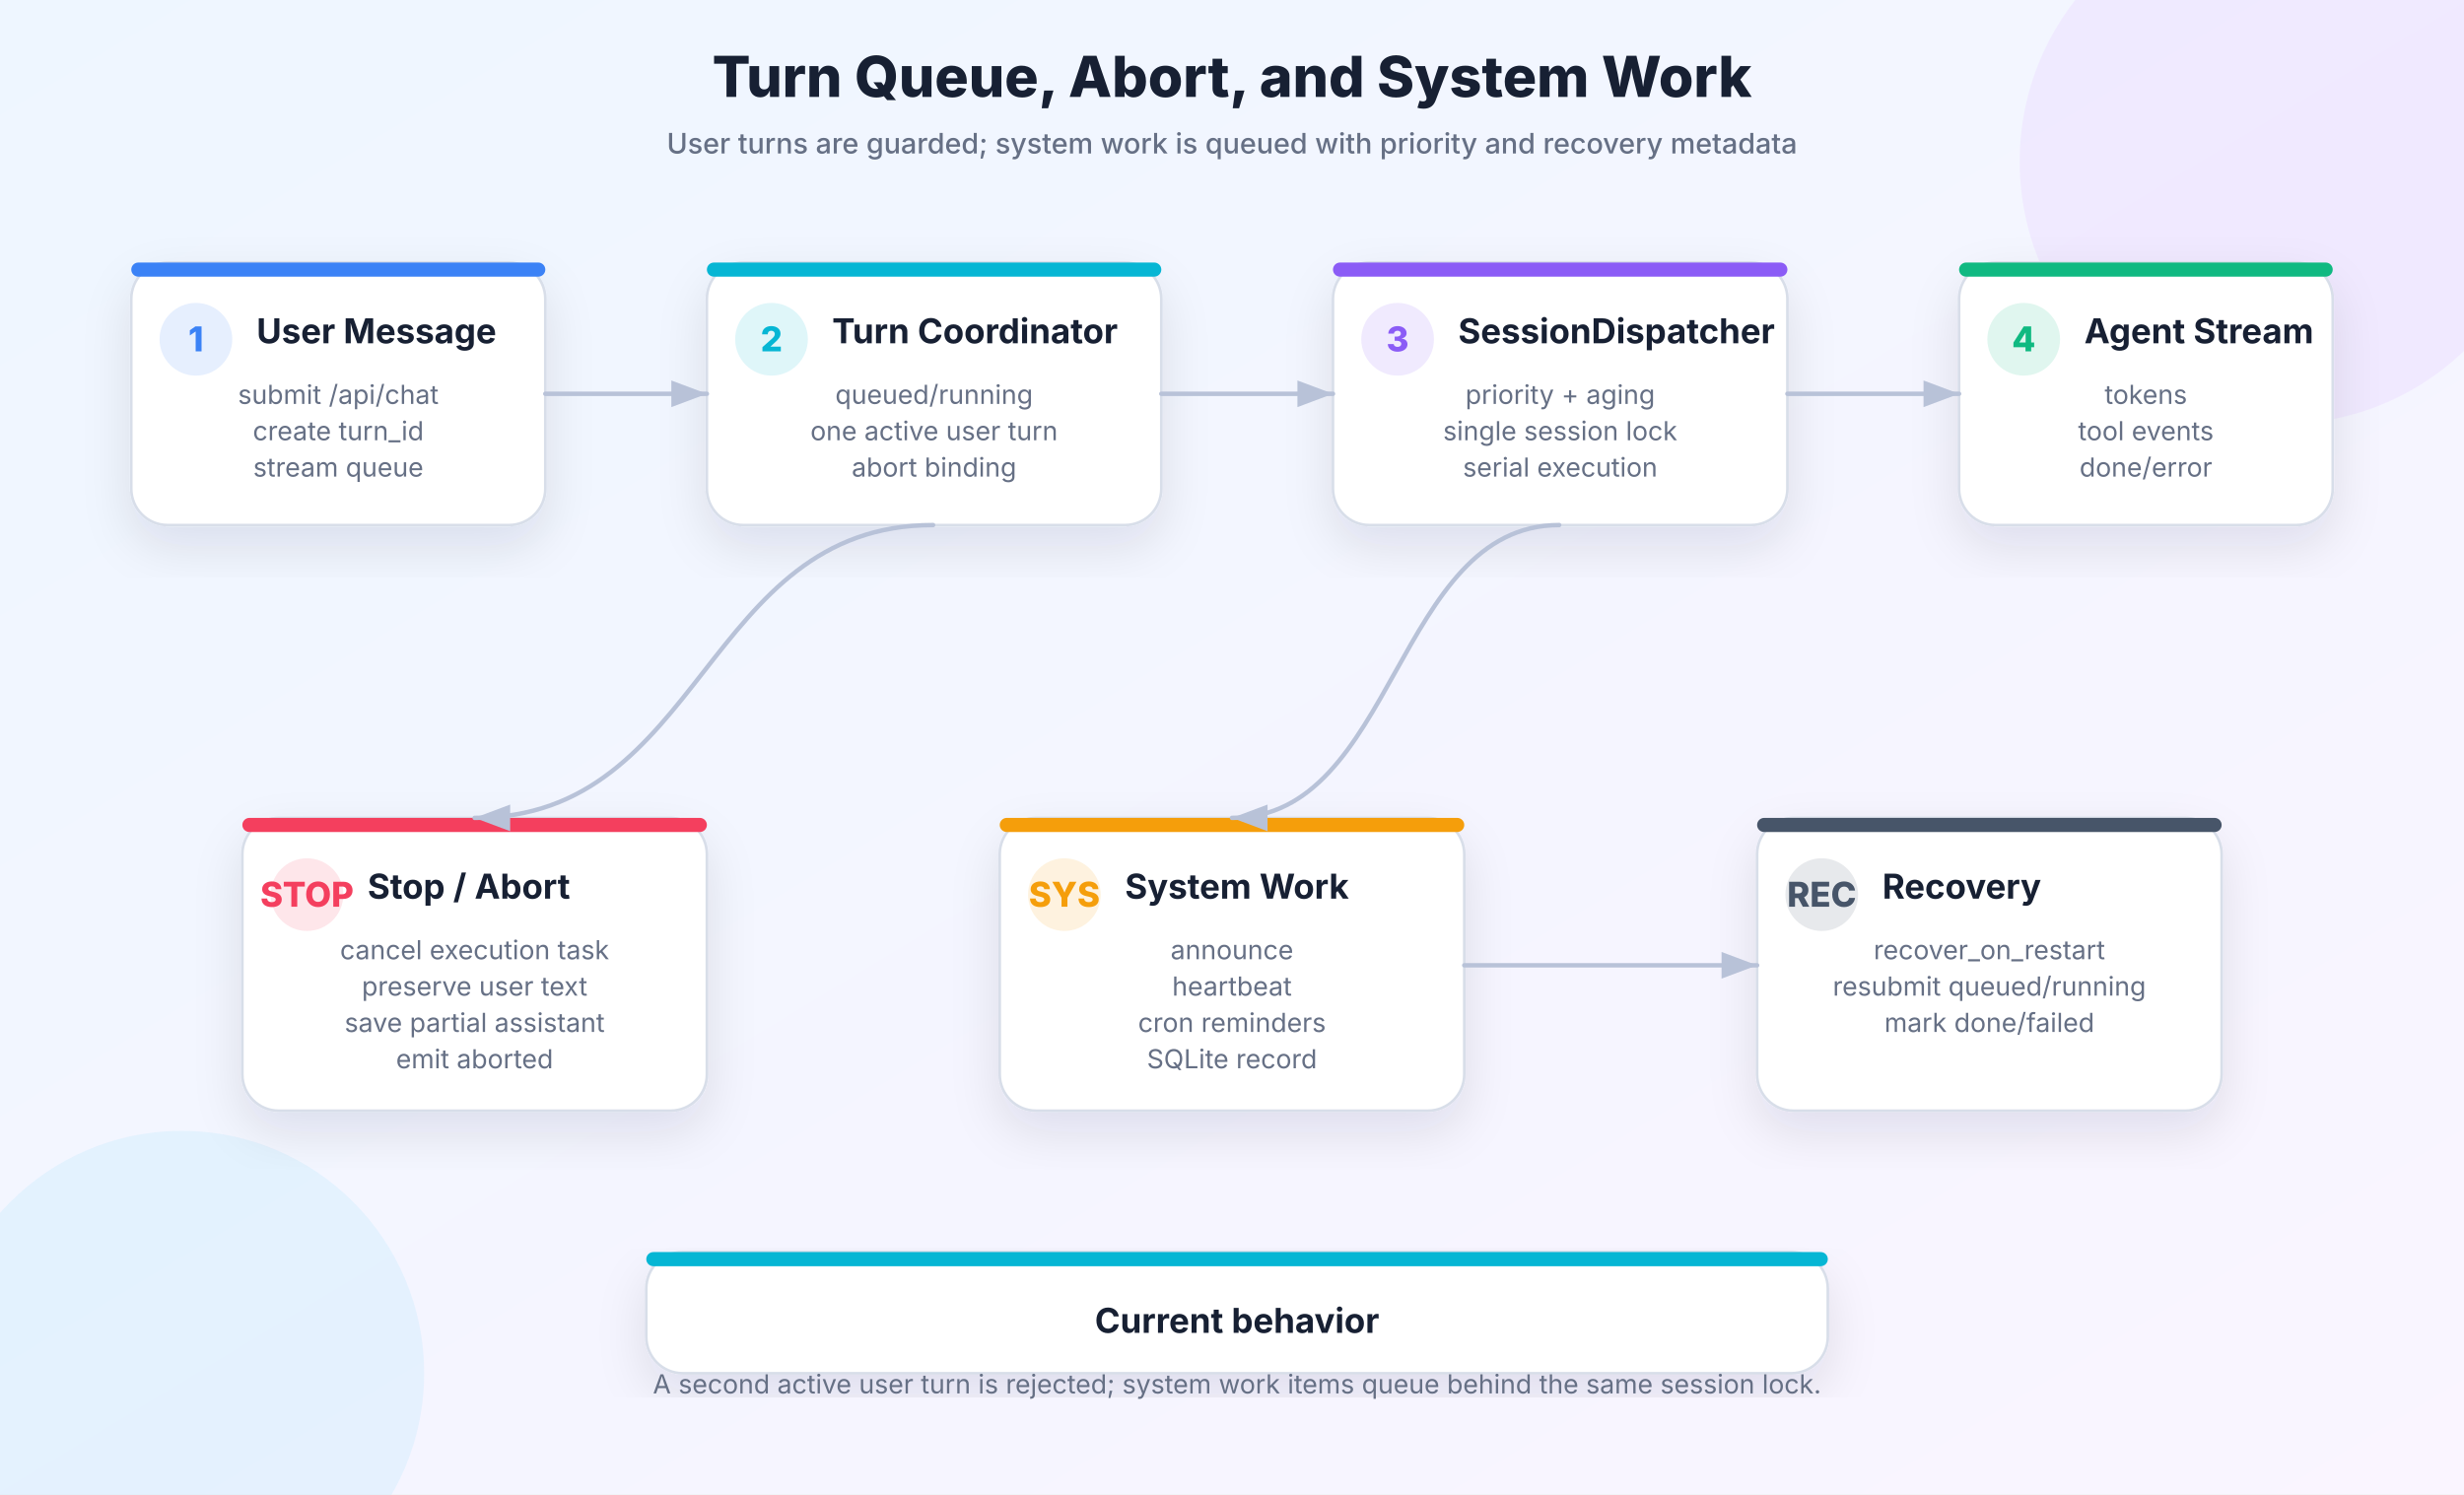
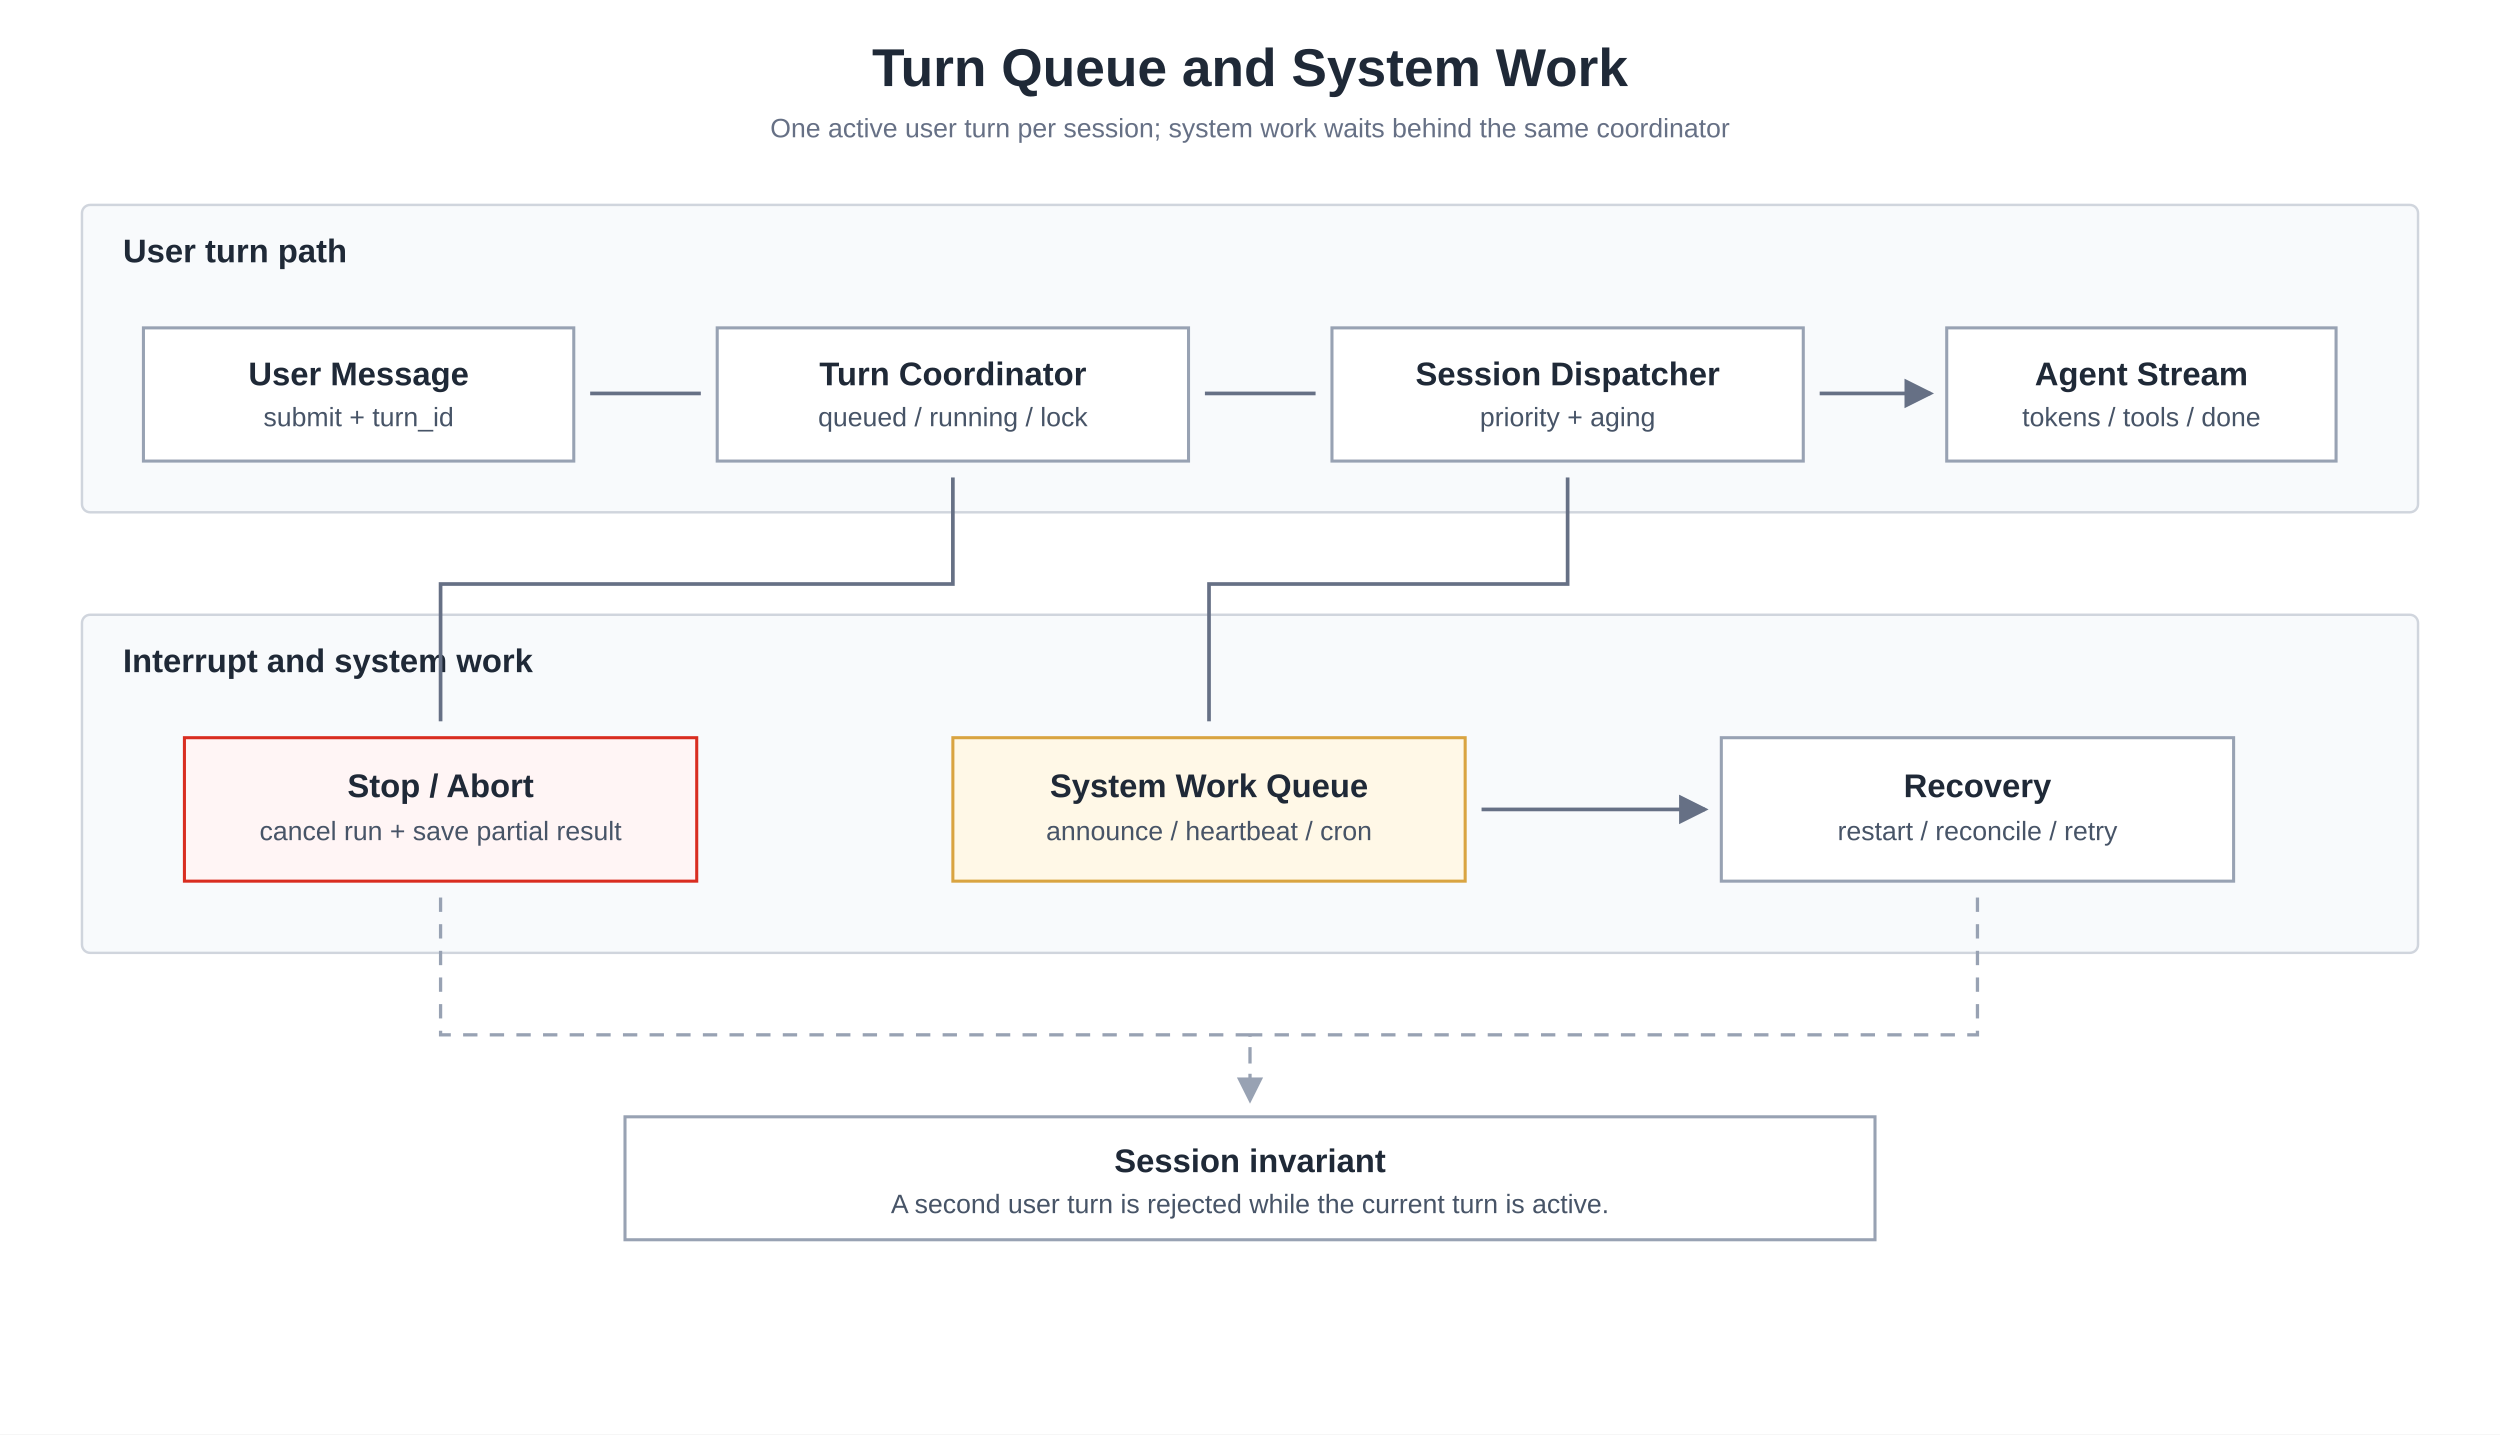
- <svg xmlns="http://www.w3.org/2000/svg" width="1220" height="740" viewBox="0 0 1220 740" role="img" aria-label="Turn Queue, Abort, and System Work">
+ <svg xmlns="http://www.w3.org/2000/svg" width="1220" height="700" viewBox="0 0 1220 700" role="img" aria-label="PIPIXIA turn queue and system work">
  <defs>
-     <filter id="shadow" x="-20%" y="-20%" width="140%" height="140%">
-       <feDropShadow dx="0" dy="10" stdDeviation="12" flood-color="#101828" flood-opacity="0.10" />
-     </filter>
-     <marker id="arrow" markerWidth="10" markerHeight="10" refX="8" refY="3" orient="auto" markerUnits="strokeWidth">
-       <path d="M0,0 L0,6 L8,3 z" fill="#B8C2D8" />
+     <marker id="a" markerWidth="8" markerHeight="8" refX="7" refY="4" orient="auto">
+       <path d="M0 0L8 4L0 8z" fill="#667085" />
    </marker>
-     <linearGradient id="soft" x1="0" y1="0" x2="1" y2="1">
-       <stop offset="0" stop-color="#EEF6FF" />
-       <stop offset="1" stop-color="#FAF5FF" />
-     </linearGradient>
+     <marker id="d" markerWidth="8" markerHeight="8" refX="7" refY="4" orient="auto">
+       <path d="M0 0L8 4L0 8z" fill="#98A2B3" />
+     </marker>
  </defs>
-   <style>
-     text { font-family: Inter, ui-sans-serif, system-ui, -apple-system, BlinkMacSystemFont, "Segoe UI", sans-serif; }
-   </style>
-   <rect width="1220" height="740" fill="url(#soft)" />
-   <circle cx="1130" cy="80" r="130" fill="#E9D5FF" opacity="0.35" />
-   <circle cx="90" cy="680" r="120" fill="#BAE6FD" opacity="0.28" />
-   <text x="610.0" y="48" text-anchor="middle" font-size="28" font-weight="800" fill="#172033">Turn Queue, Abort, and System Work</text>
-   <text x="610.0" y="76" text-anchor="middle" font-size="14" font-weight="500" fill="#667085">User turns are guarded; system work is queued with priority and recovery metadata</text>
-   <rect x="65" y="130" width="205" height="130" rx="18" fill="#FFFFFF" stroke="#D8DEE9" stroke-width="1.3" filter="url(#shadow)" />
-   <rect x="65" y="130" width="205" height="7" rx="3.5" fill="#3B82F6" />
-   <circle cx="97" cy="168" r="18" fill="#3B82F6" opacity="0.13" />
-   <text x="97" y="174" text-anchor="middle" font-size="17" font-weight="800" fill="#3B82F6">1</text>
-   <text x="127" y="170" text-anchor="start" font-size="17" font-weight="700" fill="#172033">User Message</text>
-   <text x="167.5" y="200" text-anchor="middle" font-size="13" font-weight="400" fill="#667085">submit /api/chat</text>
-   <text x="167.5" y="218" text-anchor="middle" font-size="13" font-weight="400" fill="#667085">create turn_id</text>
-   <text x="167.5" y="236" text-anchor="middle" font-size="13" font-weight="400" fill="#667085">stream queue</text>
-   <rect x="350" y="130" width="225" height="130" rx="18" fill="#FFFFFF" stroke="#D8DEE9" stroke-width="1.3" filter="url(#shadow)" />
-   <rect x="350" y="130" width="225" height="7" rx="3.5" fill="#06B6D4" />
-   <circle cx="382" cy="168" r="18" fill="#06B6D4" opacity="0.13" />
-   <text x="382" y="174" text-anchor="middle" font-size="17" font-weight="800" fill="#06B6D4">2</text>
-   <text x="412" y="170" text-anchor="start" font-size="17" font-weight="700" fill="#172033">Turn Coordinator</text>
-   <text x="462.5" y="200" text-anchor="middle" font-size="13" font-weight="400" fill="#667085">queued/running</text>
-   <text x="462.5" y="218" text-anchor="middle" font-size="13" font-weight="400" fill="#667085">one active user turn</text>
-   <text x="462.5" y="236" text-anchor="middle" font-size="13" font-weight="400" fill="#667085">abort binding</text>
-   <rect x="660" y="130" width="225" height="130" rx="18" fill="#FFFFFF" stroke="#D8DEE9" stroke-width="1.3" filter="url(#shadow)" />
-   <rect x="660" y="130" width="225" height="7" rx="3.5" fill="#8B5CF6" />
-   <circle cx="692" cy="168" r="18" fill="#8B5CF6" opacity="0.13" />
-   <text x="692" y="174" text-anchor="middle" font-size="17" font-weight="800" fill="#8B5CF6">3</text>
-   <text x="722" y="170" text-anchor="start" font-size="17" font-weight="700" fill="#172033">SessionDispatcher</text>
-   <text x="772.5" y="200" text-anchor="middle" font-size="13" font-weight="400" fill="#667085">priority + aging</text>
-   <text x="772.5" y="218" text-anchor="middle" font-size="13" font-weight="400" fill="#667085">single session lock</text>
-   <text x="772.5" y="236" text-anchor="middle" font-size="13" font-weight="400" fill="#667085">serial execution</text>
-   <rect x="970" y="130" width="185" height="130" rx="18" fill="#FFFFFF" stroke="#D8DEE9" stroke-width="1.3" filter="url(#shadow)" />
-   <rect x="970" y="130" width="185" height="7" rx="3.5" fill="#10B981" />
-   <circle cx="1002" cy="168" r="18" fill="#10B981" opacity="0.13" />
-   <text x="1002" y="174" text-anchor="middle" font-size="17" font-weight="800" fill="#10B981">4</text>
-   <text x="1032" y="170" text-anchor="start" font-size="17" font-weight="700" fill="#172033">Agent Stream</text>
-   <text x="1062.5" y="200" text-anchor="middle" font-size="13" font-weight="400" fill="#667085">tokens</text>
-   <text x="1062.5" y="218" text-anchor="middle" font-size="13" font-weight="400" fill="#667085">tool events</text>
-   <text x="1062.5" y="236" text-anchor="middle" font-size="13" font-weight="400" fill="#667085">done/error</text>
-   <line x1="270" y1="195" x2="350" y2="195" stroke="#B8C2D8" stroke-width="2.2" stroke-linecap="round" marker-end="url(#arrow)" />
-   <line x1="575" y1="195" x2="660" y2="195" stroke="#B8C2D8" stroke-width="2.2" stroke-linecap="round" marker-end="url(#arrow)" />
-   <line x1="885" y1="195" x2="970" y2="195" stroke="#B8C2D8" stroke-width="2.2" stroke-linecap="round" marker-end="url(#arrow)" />
-   <rect x="120" y="405" width="230" height="145" rx="18" fill="#FFFFFF" stroke="#D8DEE9" stroke-width="1.3" filter="url(#shadow)" />
-   <rect x="120" y="405" width="230" height="7" rx="3.5" fill="#F43F5E" />
-   <circle cx="152" cy="443" r="18" fill="#F43F5E" opacity="0.13" />
-   <text x="152" y="449" text-anchor="middle" font-size="17" font-weight="800" fill="#F43F5E">STOP</text>
-   <text x="182" y="445" text-anchor="start" font-size="17" font-weight="700" fill="#172033">Stop / Abort</text>
-   <text x="235.0" y="475" text-anchor="middle" font-size="13" font-weight="400" fill="#667085">cancel execution task</text>
-   <text x="235.0" y="493" text-anchor="middle" font-size="13" font-weight="400" fill="#667085">preserve user text</text>
-   <text x="235.0" y="511" text-anchor="middle" font-size="13" font-weight="400" fill="#667085">save partial assistant</text>
-   <text x="235.0" y="529" text-anchor="middle" font-size="13" font-weight="400" fill="#667085">emit aborted</text>
-   <rect x="495" y="405" width="230" height="145" rx="18" fill="#FFFFFF" stroke="#D8DEE9" stroke-width="1.3" filter="url(#shadow)" />
-   <rect x="495" y="405" width="230" height="7" rx="3.5" fill="#F59E0B" />
-   <circle cx="527" cy="443" r="18" fill="#F59E0B" opacity="0.13" />
-   <text x="527" y="449" text-anchor="middle" font-size="17" font-weight="800" fill="#F59E0B">SYS</text>
-   <text x="557" y="445" text-anchor="start" font-size="17" font-weight="700" fill="#172033">System Work</text>
-   <text x="610.0" y="475" text-anchor="middle" font-size="13" font-weight="400" fill="#667085">announce</text>
-   <text x="610.0" y="493" text-anchor="middle" font-size="13" font-weight="400" fill="#667085">heartbeat</text>
-   <text x="610.0" y="511" text-anchor="middle" font-size="13" font-weight="400" fill="#667085">cron reminders</text>
-   <text x="610.0" y="529" text-anchor="middle" font-size="13" font-weight="400" fill="#667085">SQLite record</text>
-   <rect x="870" y="405" width="230" height="145" rx="18" fill="#FFFFFF" stroke="#D8DEE9" stroke-width="1.3" filter="url(#shadow)" />
-   <rect x="870" y="405" width="230" height="7" rx="3.5" fill="#475569" />
-   <circle cx="902" cy="443" r="18" fill="#475569" opacity="0.13" />
-   <text x="902" y="449" text-anchor="middle" font-size="17" font-weight="800" fill="#475569">REC</text>
-   <text x="932" y="445" text-anchor="start" font-size="17" font-weight="700" fill="#172033">Recovery</text>
-   <text x="985.0" y="475" text-anchor="middle" font-size="13" font-weight="400" fill="#667085">recover_on_restart</text>
-   <text x="985.0" y="493" text-anchor="middle" font-size="13" font-weight="400" fill="#667085">resubmit queued/running</text>
-   <text x="985.0" y="511" text-anchor="middle" font-size="13" font-weight="400" fill="#667085">mark done/failed</text>
-   <path d="M 462 260 C 348.5 260, 348.5 405, 235 405" fill="none" stroke="#B8C2D8" stroke-width="2.2" stroke-linecap="round" marker-end="url(#arrow)" />
-   <path d="M 772 260 C 691.0 260, 691.0 405, 610 405" fill="none" stroke="#B8C2D8" stroke-width="2.2" stroke-linecap="round" marker-end="url(#arrow)" />
-   <line x1="725" y1="478" x2="870" y2="478" stroke="#B8C2D8" stroke-width="2.2" stroke-linecap="round" marker-end="url(#arrow)" />
-   <rect x="320" y="620" width="585" height="60" rx="18" fill="#FFFFFF" stroke="#D8DEE9" stroke-width="1.3" filter="url(#shadow)" />
-   <rect x="320" y="620" width="585" height="7" rx="3.5" fill="#06B6D4" />
-   <text x="612.5" y="660" text-anchor="middle" font-size="17" font-weight="700" fill="#172033">Current behavior</text>
-   <text x="612.5" y="690" text-anchor="middle" font-size="13" font-weight="400" fill="#667085">A second active user turn is rejected; system work items queue behind the same session lock.</text>
+   <style>text{font-family:Arial,Helvetica,sans-serif;fill:#1F2937}.t{font-size:26px;font-weight:700}.s{font-size:13px;fill:#667085}.h{font-size:16px;font-weight:700}.b{font-size:13px;fill:#475467}.box{fill:#fff;stroke:#98A2B3;stroke-width:1.5}.lane{fill:#F8FAFC;stroke:#D0D5DD;stroke-width:1.2}.edge{stroke:#667085;stroke-width:1.8;fill:none;marker-end:url(#a)}.dash{stroke:#98A2B3;stroke-width:1.6;stroke-dasharray:7 6;fill:none;marker-end:url(#d)}.stop{fill:#FFF5F5;stroke:#D92D20;stroke-width:1.5}.sys{fill:#FFF8E7;stroke:#D9A441;stroke-width:1.5}</style>
+   <rect width="1220" height="700" fill="#fff" />
+   <text x="610" y="42" text-anchor="middle" class="t">Turn Queue and System Work</text>
+   <text x="610" y="67" text-anchor="middle" class="s">One active user turn per session; system work waits behind the same coordinator</text>
+   <rect x="40" y="100" width="1140" height="150" rx="4" class="lane" />
+   <text x="60" y="128" class="h">User turn path</text>
+   <rect x="70" y="160" width="210" height="65" class="box" />
+   <text x="175" y="188" text-anchor="middle" class="h">User Message</text>
+   <text x="175" y="208" text-anchor="middle" class="b">submit + turn_id</text>
+   <rect x="350" y="160" width="230" height="65" class="box" />
+   <text x="465" y="188" text-anchor="middle" class="h">Turn Coordinator</text>
+   <text x="465" y="208" text-anchor="middle" class="b">queued / running / lock</text>
+   <rect x="650" y="160" width="230" height="65" class="box" />
+   <text x="765" y="188" text-anchor="middle" class="h">Session Dispatcher</text>
+   <text x="765" y="208" text-anchor="middle" class="b">priority + aging</text>
+   <rect x="950" y="160" width="190" height="65" class="box" />
+   <text x="1045" y="188" text-anchor="middle" class="h">Agent Stream</text>
+   <text x="1045" y="208" text-anchor="middle" class="b">tokens / tools / done</text>
+   <path d="M288 192H342M588 192H642M888 192H942" class="edge" />
+   <rect x="40" y="300" width="1140" height="165" rx="4" class="lane" />
+   <text x="60" y="328" class="h">Interrupt and system work</text>
+   <rect x="90" y="360" width="250" height="70" class="stop" />
+   <text x="215" y="389" text-anchor="middle" class="h">Stop / Abort</text>
+   <text x="215" y="410" text-anchor="middle" class="b">cancel run + save partial result</text>
+   <rect x="465" y="360" width="250" height="70" class="sys" />
+   <text x="590" y="389" text-anchor="middle" class="h">System Work Queue</text>
+   <text x="590" y="410" text-anchor="middle" class="b">announce / heartbeat / cron</text>
+   <rect x="840" y="360" width="250" height="70" class="box" />
+   <text x="965" y="389" text-anchor="middle" class="h">Recovery</text>
+   <text x="965" y="410" text-anchor="middle" class="b">restart / reconcile / retry</text>
+   <path d="M465 233V285H215V352M765 233V285H590V352M723 395H832" class="edge" />
+   <rect x="305" y="545" width="610" height="60" class="box" />
+   <text x="610" y="572" text-anchor="middle" class="h">Session invariant</text>
+   <text x="610" y="592" text-anchor="middle" class="b">A second user turn is rejected while the current turn is active.</text>
+   <path d="M215 438V505H610V537M965 438V505H610V537" class="dash" />
</svg>
